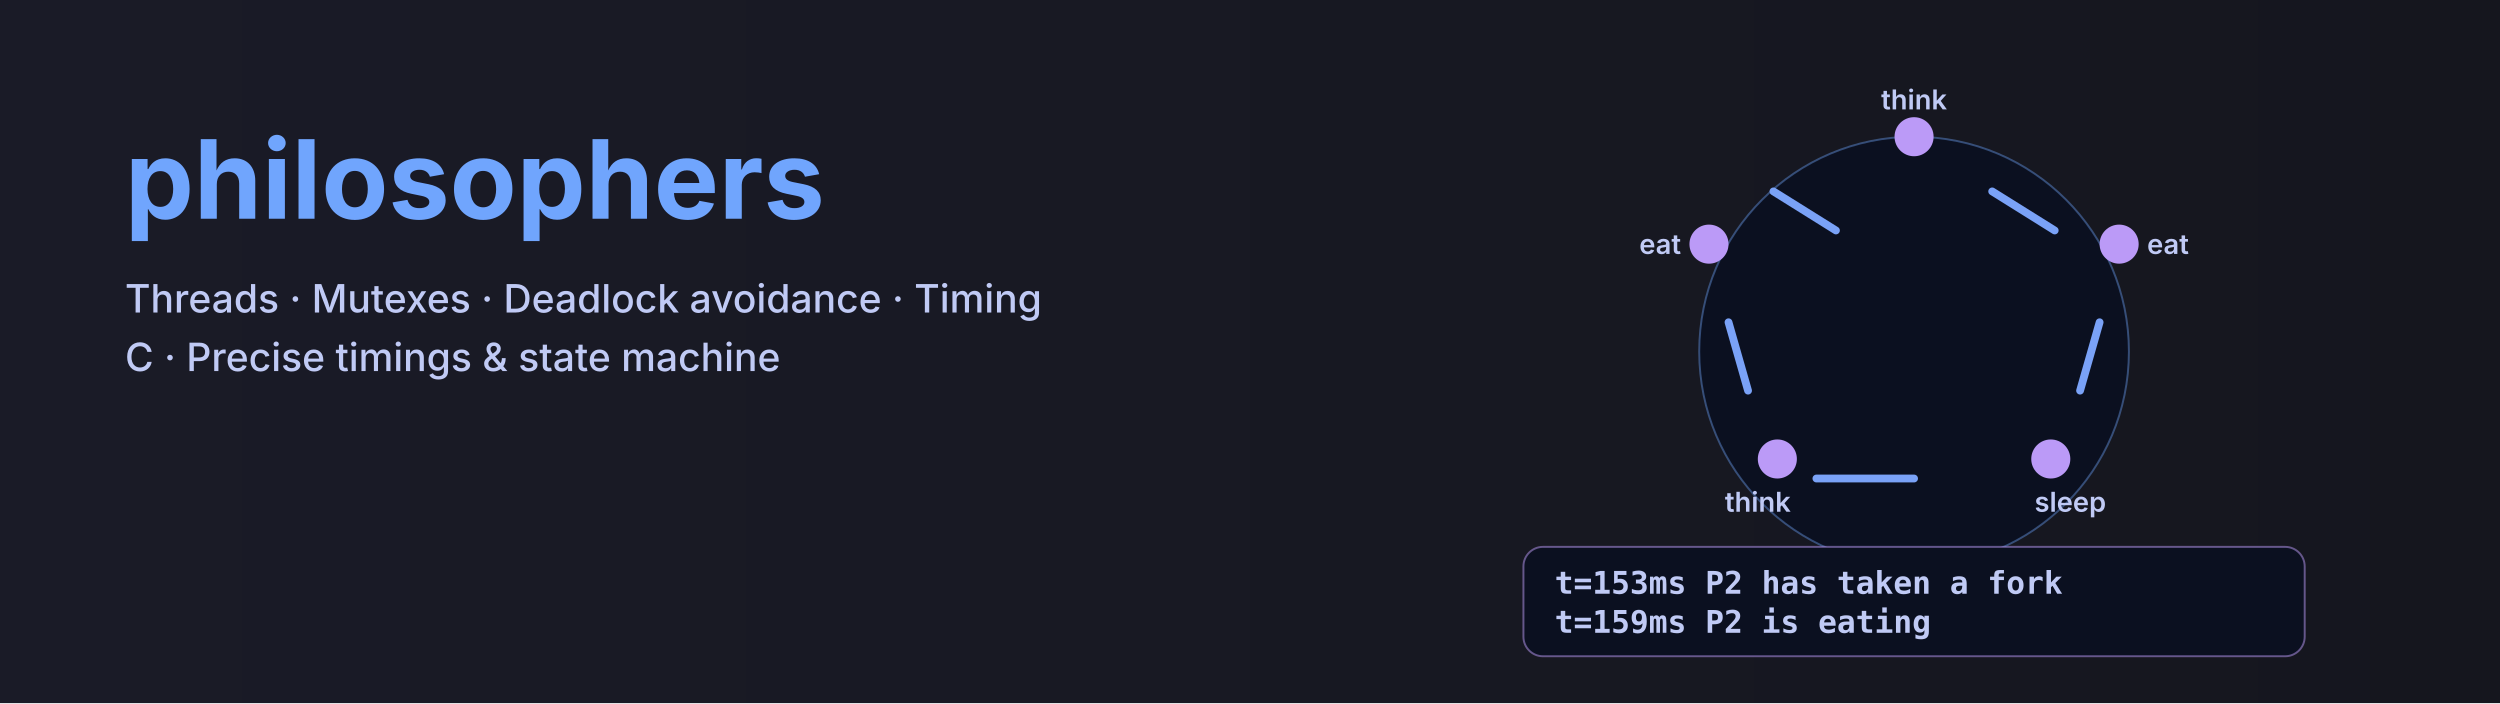
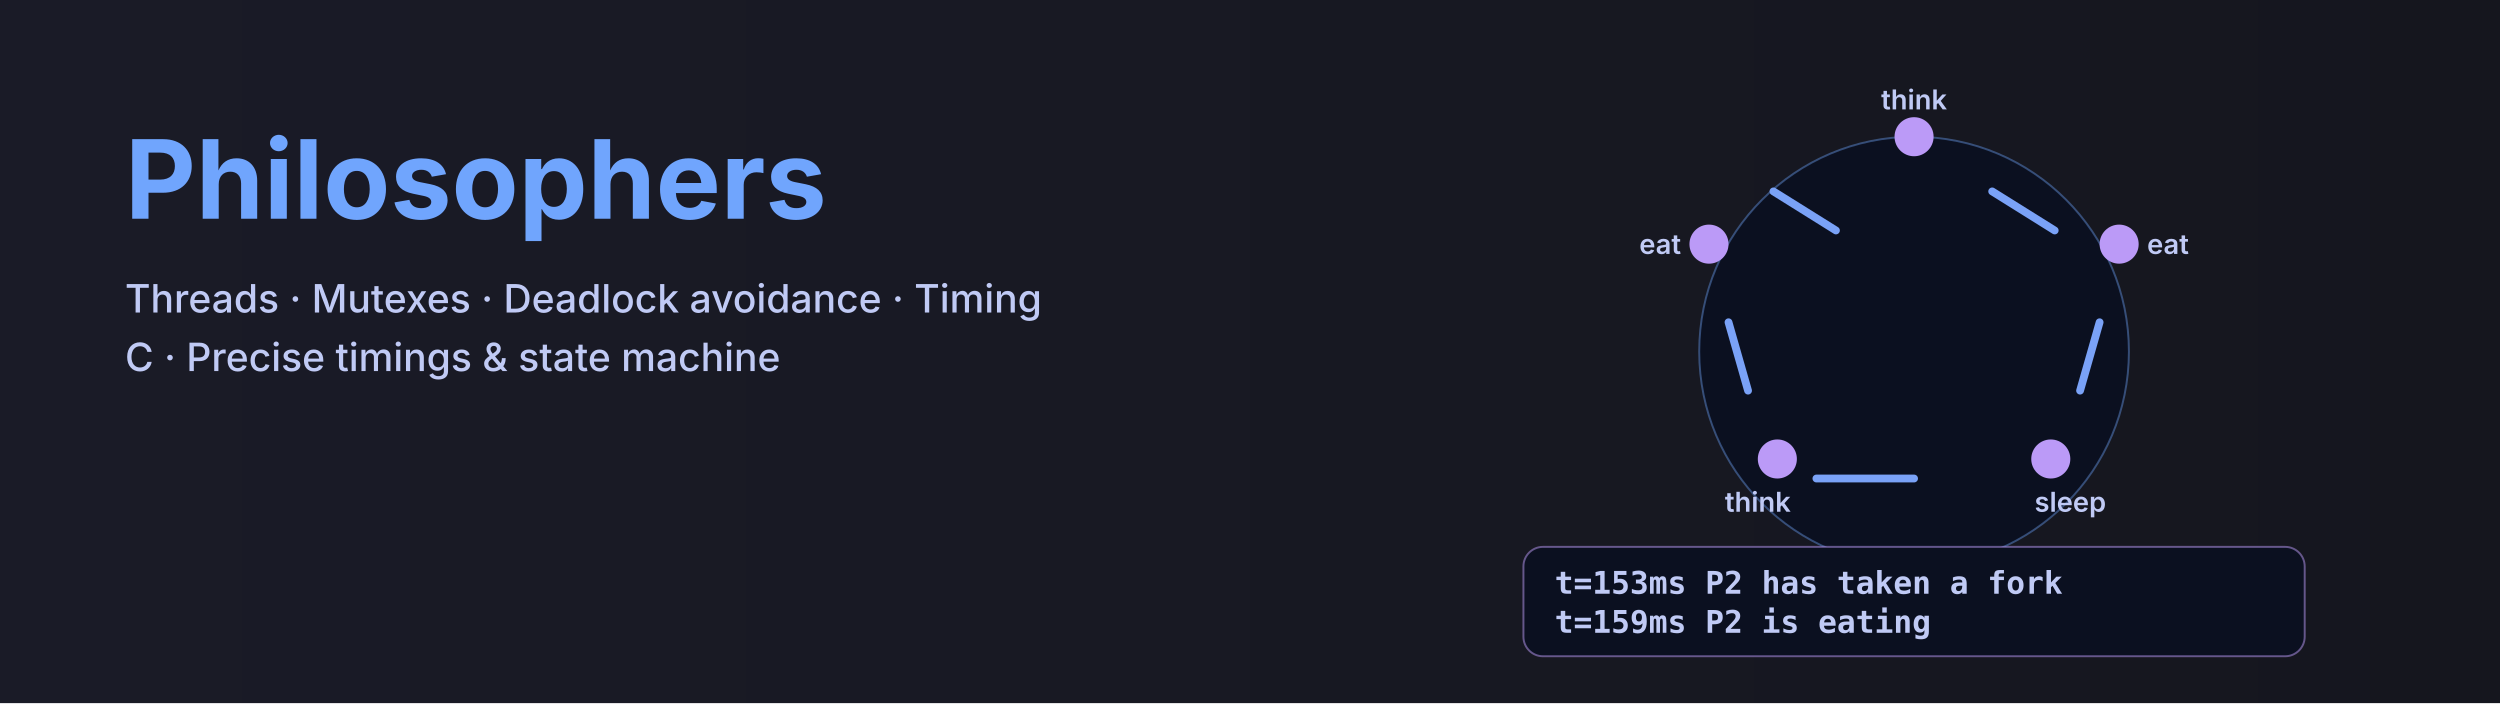
<svg xmlns="http://www.w3.org/2000/svg" width="1280" height="360" viewBox="0 0 1280 360" role="img" aria-labelledby="t d">
  <defs>
    <linearGradient id="bg" x1="0" y1="0" x2="1" y2="0">
      <stop offset="0%" stop-color="#1a1b27" />
      <stop offset="100%" stop-color="#15161e" />
    </linearGradient>
    <style>
      .title{font:700 56px/1.1 Inter,Segoe UI,Roboto,Arial,sans-serif;fill:#70a5fd}
      .tag{font:500 20px/1.4 Inter,Segoe UI,Roboto,Arial,sans-serif;fill:#c0caf5}
      .mono{font:600 16px/1.35 "JetBrains Mono","Fira Code",Menlo,Consolas,monospace;fill:#c0caf5}
      .fork{stroke:#7aa2f7;stroke-width:4;stroke-linecap:round}
      .state{font:600 14px/1.2 Inter,Segoe UI,Roboto,Arial,sans-serif;fill:#c0caf5}
    </style>
  </defs>
  <rect width="1280" height="360" fill="url(#bg)" />
  <g transform="translate(64,112)">
-     <text class="title">philosophers</text>
+     <text class="title">Philosophers</text>
    <text class="tag" y="48">Threads · Mutexes · Deadlock avoidance · Timing</text>
    <text class="tag" y="78">C · Precise timings &amp; state machine</text>
  </g>
  <g transform="translate(780,40)">
    <circle cx="200" cy="140" r="110" fill="#0b1020" stroke="#70a5fd" stroke-opacity=".4" />
    <g fill="#bb9af7">
      <circle cx="200" cy="30" r="10" />
      <circle cx="305" cy="85" r="10" />
      <circle cx="270" cy="195" r="10" />
      <circle cx="130" cy="195" r="10" />
      <circle cx="95" cy="85" r="10" />
    </g>
    <g class="fork">
      <line x1="240" y1="58" x2="272" y2="78" />
      <line x1="295" y1="125" x2="285" y2="160" />
      <line x1="200" y1="205" x2="150" y2="205" />
      <line x1="115" y1="160" x2="105" y2="125" />
      <line x1="128" y1="58" x2="160" y2="78" />
    </g>
    <g class="state" text-anchor="middle">
      <text x="200" y="16">think</text>
      <text x="330" y="90">eat</text>
      <text x="280" y="222">sleep</text>
      <text x="120" y="222">think</text>
      <text x="70" y="90">eat</text>
    </g>
    <g transform="translate(0,240)">
      <rect x="0" y="0" width="400" height="56" rx="10" fill="#0b1020" stroke="#bb9af7" stroke-opacity=".5" />
      <text class="mono" x="16" y="24">t=153ms P2 has taken a fork</text>
      <text class="mono" x="16" y="44">t=159ms P2 is eating</text>
    </g>
  </g>
</svg>
